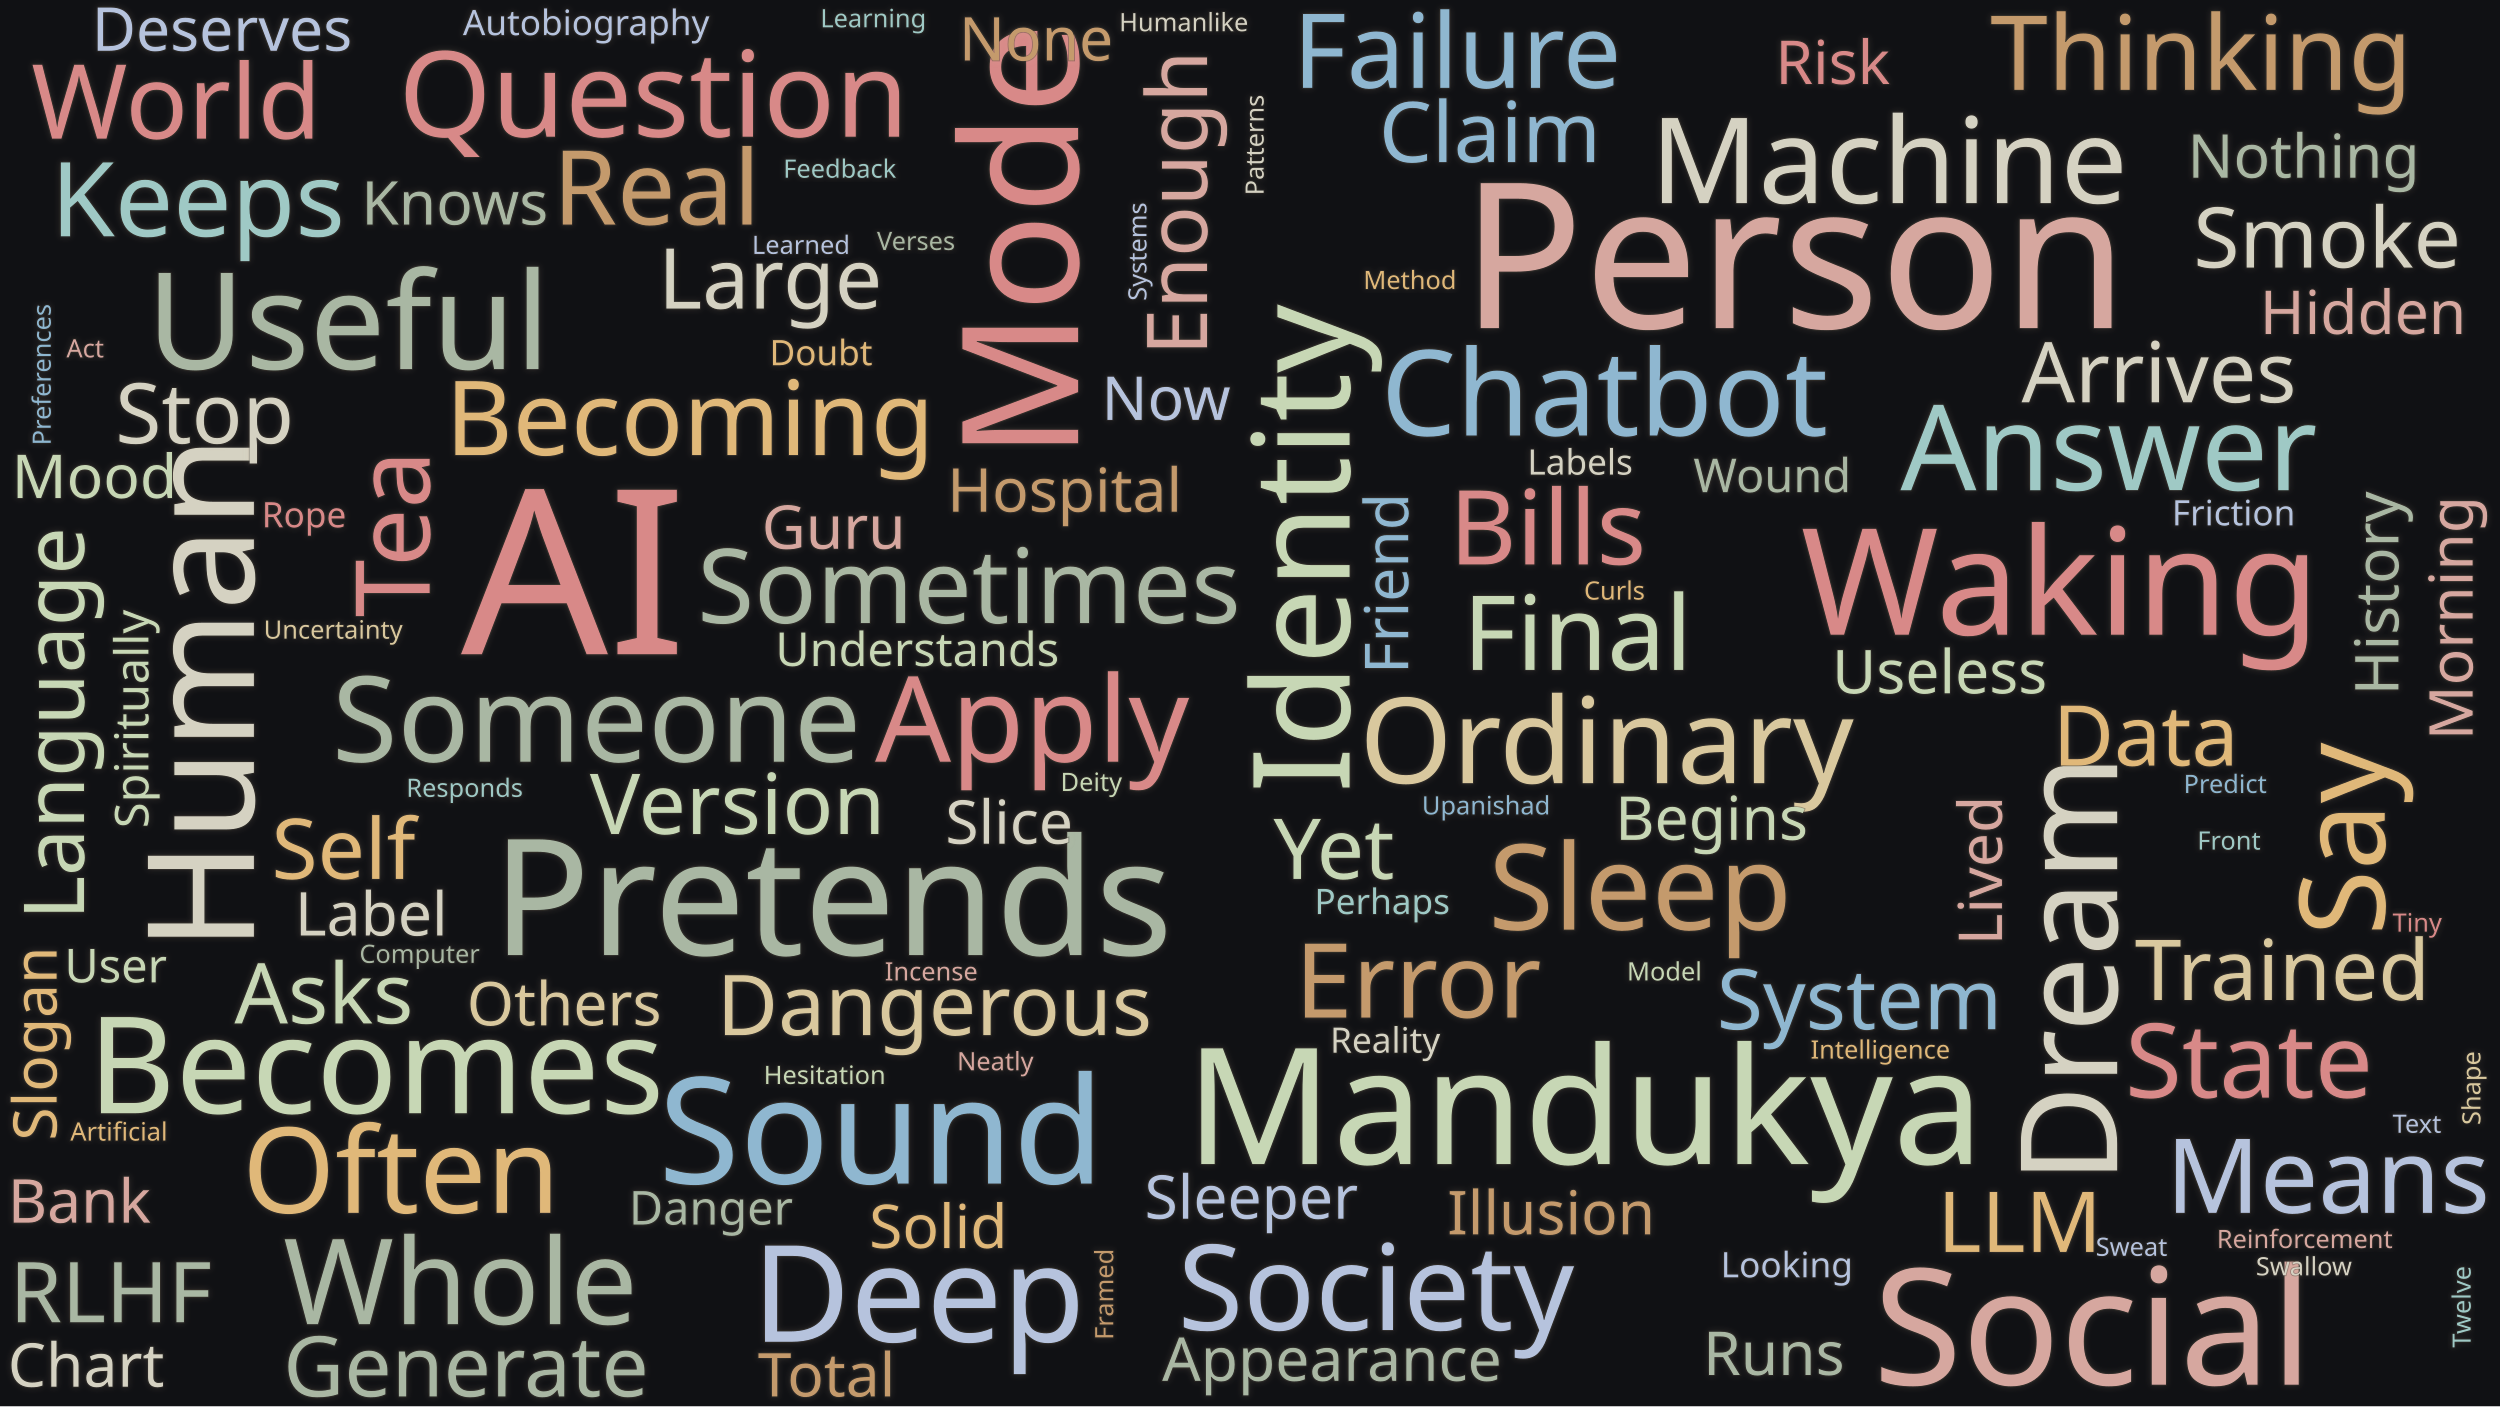
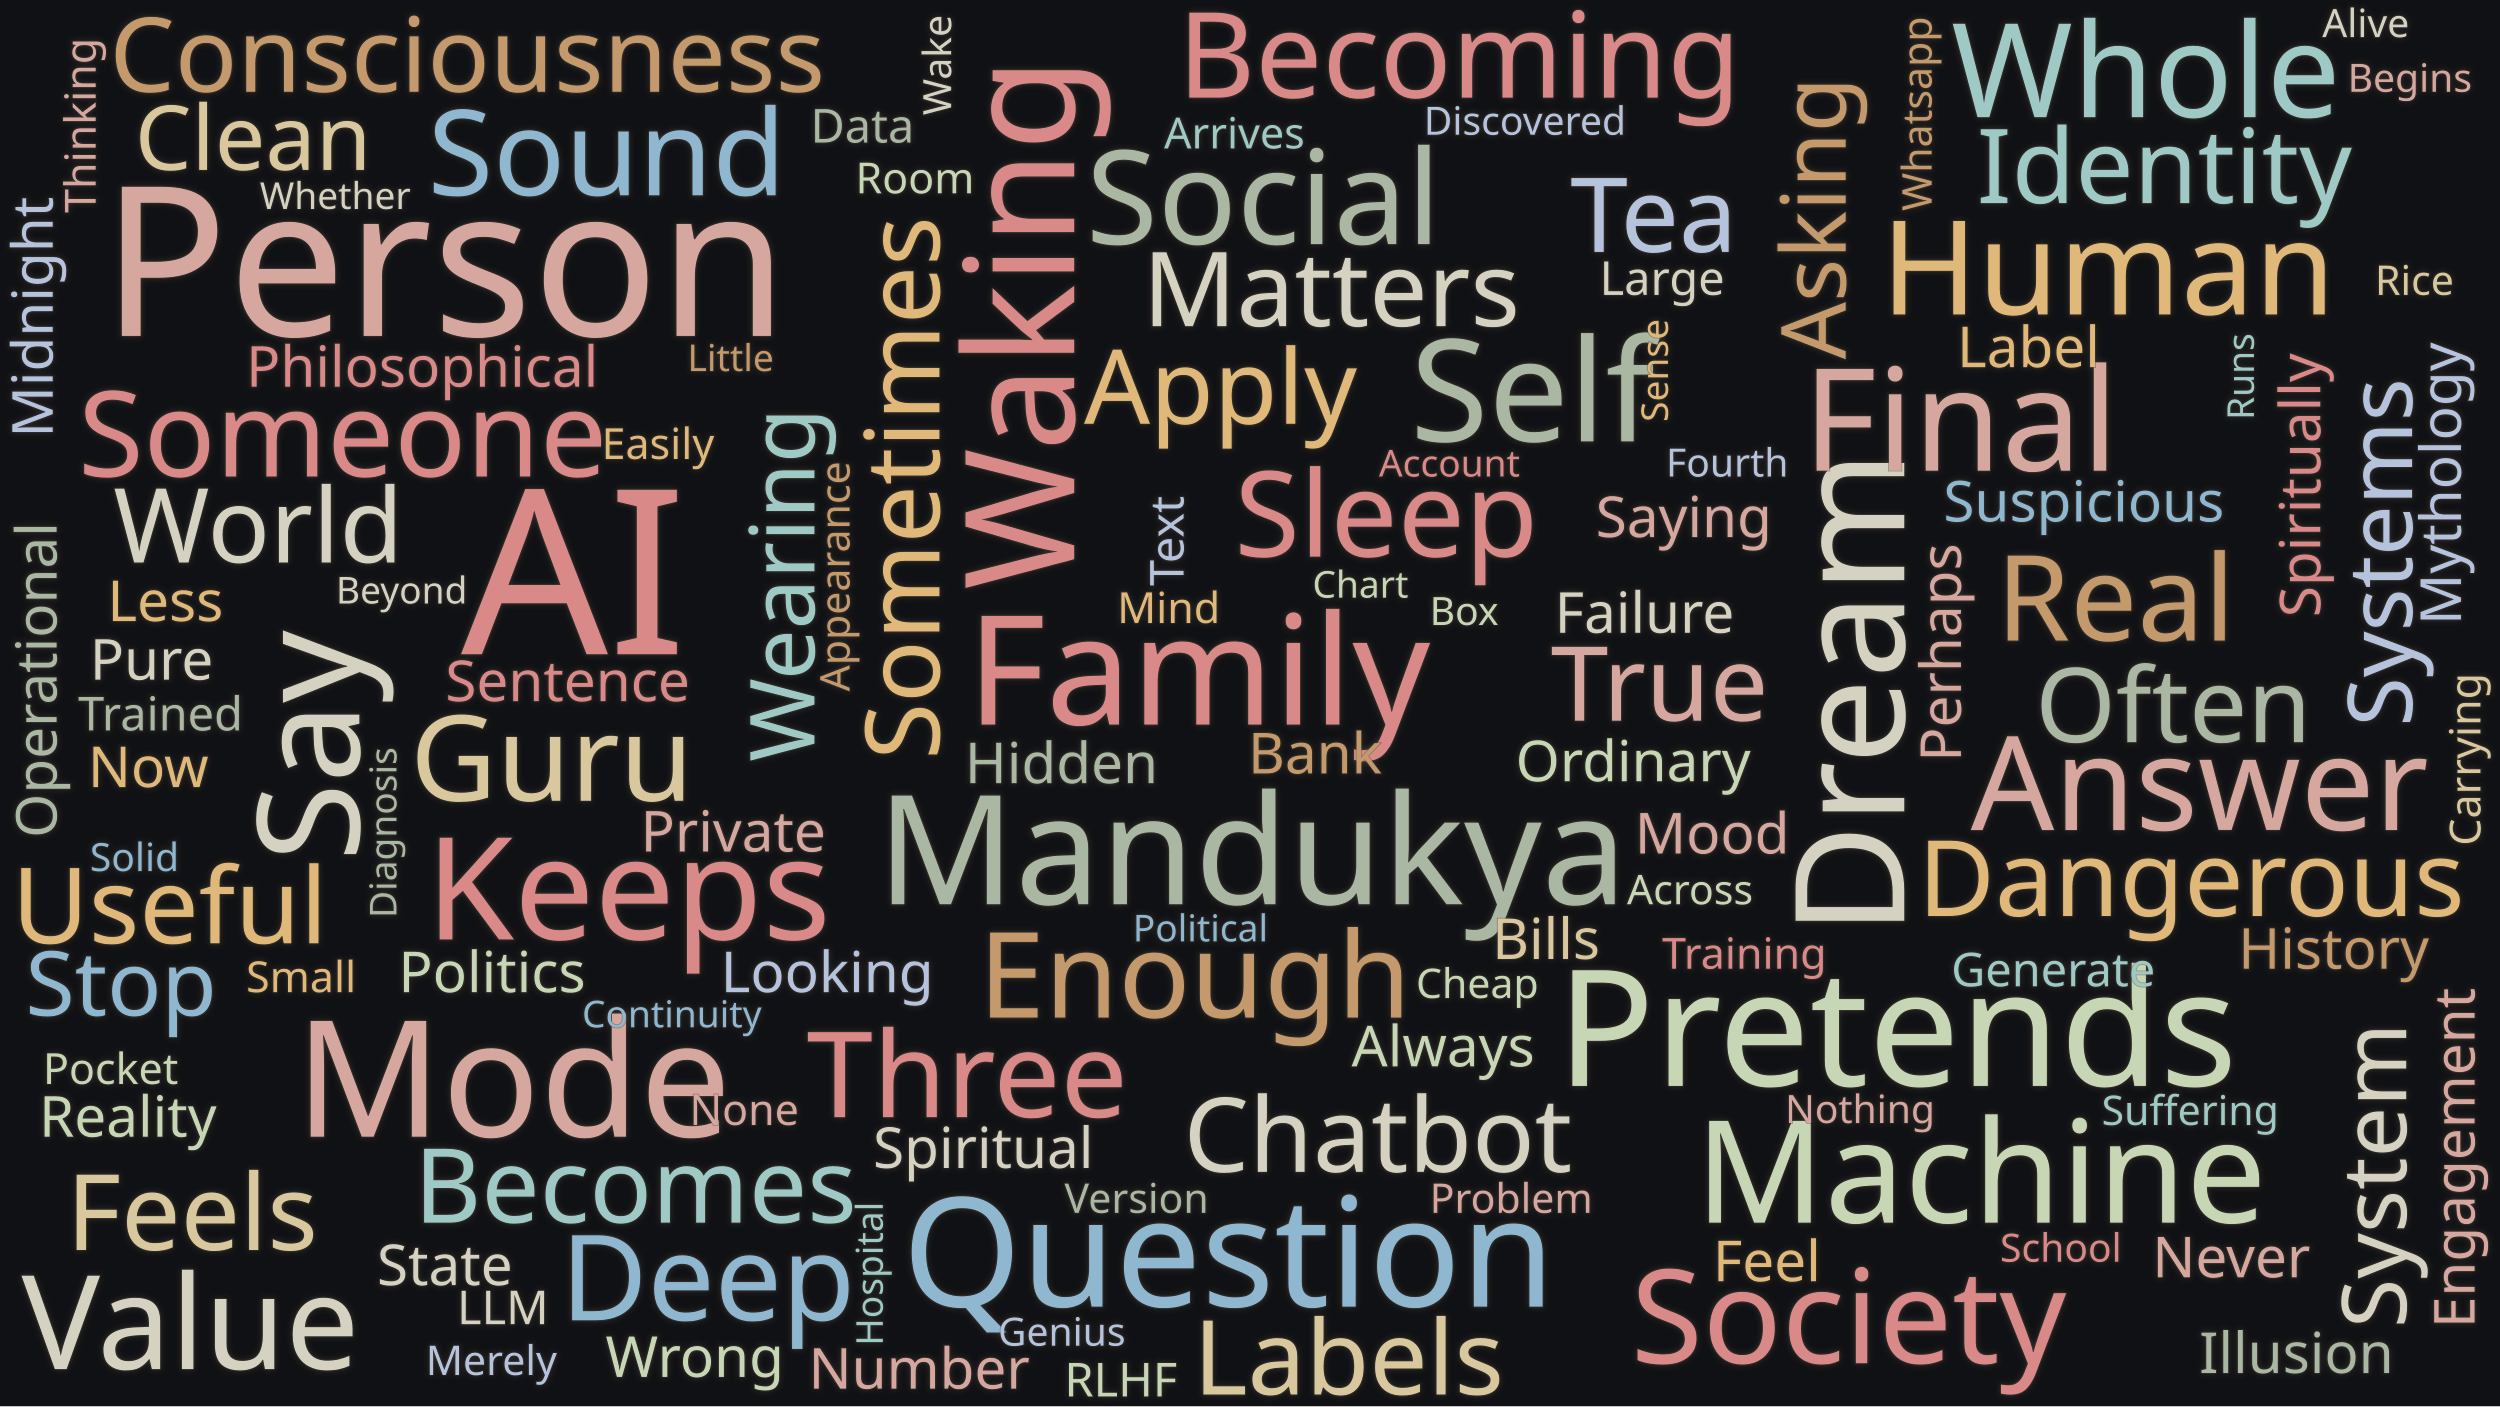
<svg xmlns="http://www.w3.org/2000/svg" role="img" aria-label="Fog Machines in the Temple: Mandukya, AI, and the Dangerous Answer to Who Am I?" width="1280" height="720">
  <defs>
    <filter id="wordGlow" x="-20%" y="-20%" width="140%" height="140%">
      <feDropShadow dx="0" dy="0" stdDeviation="1.6" flood-color="#d8c7a1" flood-opacity="0.18" />
    </filter>
  </defs>
  <style>text { filter: url(#wordGlow); paint-order: stroke fill; stroke: rgba(16,17,20,.34); stroke-width: .9px; }</style>
  <style>text{font-family:'Droid Sans Mono';font-weight:normal;font-style:normal;}</style>
  <rect width="100%" height="100%" style="fill:#101114" />
  <text transform="translate(236,335)" font-size="118" style="fill:#d88988">AI</text>
-   <text transform="translate(748,168)" font-size="104" style="fill:#d6a79f">Person</text>
-   <text transform="translate(607,596)" font-size="83" style="fill:#c7d7b5">Mandukya</text>
-   <text transform="translate(959,709)" font-size="83" style="fill:#d6a79f">Social</text>
-   <text transform="translate(252,489)" font-size="83" style="fill:#a9b7a3">Pretends</text>
-   <text transform="translate(552,235) rotate(-90)" font-size="83" style="fill:#d88988">Mode</text>
-   <text transform="translate(130,487) rotate(-90)" font-size="76" style="fill:#d5d2c2">Human</text>
-   <text transform="translate(922,325)" font-size="76" style="fill:#d88988">Waking</text>
-   <text transform="translate(337,606)" font-size="76" style="fill:#8fb7d0">Sound</text>
-   <text transform="translate(75,189)" font-size="69" style="fill:#a9b7a3">Useful</text>
-   <text transform="translate(1084,606) rotate(-90)" font-size="69" style="fill:#d5d2c2">Dream</text>
-   <text transform="translate(385,687)" font-size="69" style="fill:#b6c3dd">Deep</text>
-   <text transform="translate(691,406) rotate(-90)" font-size="69" style="fill:#c7d7b5">Identity</text>
-   <text transform="translate(45,570)" font-size="69" style="fill:#c7d7b5">Becomes</text>
-   <text transform="translate(973,251)" font-size="61" style="fill:#9fc9c5">Answer</text>
-   <text transform="translate(762,476)" font-size="61" style="fill:#c49a6c">Sleep</text>
-   <text transform="translate(1221,479) rotate(-90)" font-size="61" style="fill:#e0b879">Say</text>
-   <text transform="translate(170,390)" font-size="61" style="fill:#a9b7a3">Someone</text>
-   <text transform="translate(696,401)" font-size="61" style="fill:#d9c89e">Ordinary</text>
-   <text transform="translate(603,681)" font-size="61" style="fill:#b6c3dd">Society</text>
-   <text transform="translate(145,678)" font-size="61" style="fill:#a9b7a3">Whole</text>
-   <text transform="translate(204,70)" font-size="61" style="fill:#d88988">Question</text>
-   <text transform="translate(707,223)" font-size="61" style="fill:#8fb7d0">Chatbot</text>
-   <text transform="translate(124,621)" font-size="61" style="fill:#e0b879">Often</text>
-   <text transform="translate(845,104)" font-size="61" style="fill:#d5d2c2">Machine</text>
-   <text transform="translate(448,390)" font-size="61" style="fill:#d88988">Apply</text>
-   <text transform="translate(1019,46)" font-size="53" style="fill:#c49a6c">Thinking</text>
-   <text transform="translate(1109,621)" font-size="53" style="fill:#b6c3dd">Means</text>
-   <text transform="translate(662,45)" font-size="53" style="fill:#8fb7d0">Failure</text>
-   <text transform="translate(16,71)" font-size="53" style="fill:#d88988">World</text>
-   <text transform="translate(1088,562)" font-size="53" style="fill:#d88988">State</text>
-   <text transform="translate(742,289)" font-size="53" style="fill:#d88988">Bills</text>
-   <text transform="translate(220,316) rotate(-90)" font-size="53" style="fill:#d88988">Tea</text>
-   <text transform="translate(283,115)" font-size="53" style="fill:#c49a6c">Real</text>
-   <text transform="translate(357,319)" font-size="53" style="fill:#a9b7a3">Sometimes</text>
-   <text transform="translate(663,521)" font-size="53" style="fill:#c49a6c">Error</text>
-   <text transform="translate(749,343)" font-size="53" style="fill:#c7d7b5">Final</text>
-   <text transform="translate(26,121)" font-size="53" style="fill:#9fc9c5">Keeps</text>
-   <text transform="translate(228,233)" font-size="53" style="fill:#e0b879">Becoming</text>
-   <text transform="translate(1123,137)" font-size="43" style="fill:#d5d2c2">Smoke</text>
-   <text transform="translate(367,530)" font-size="43" style="fill:#d9c89e">Dangerous</text>
-   <text transform="translate(1035,206)" font-size="43" style="fill:#d5d2c2">Arrives</text>
-   <text transform="translate(120,524)" font-size="43" style="fill:#c7d7b5">Asks</text>
-   <text transform="translate(59,227)" font-size="43" style="fill:#d5d2c2">Stop</text>
-   <text transform="translate(145,715)" font-size="43" style="fill:#a9b7a3">Generate</text>
-   <text transform="translate(1051,392)" font-size="43" style="fill:#e0b879">Data</text>
-   <text transform="translate(992,641)" font-size="43" style="fill:#e0b879">LLM</text>
-   <text transform="translate(337,158)" font-size="43" style="fill:#d5d2c2">Large</text>
-   <text transform="translate(43,471) rotate(-90)" font-size="43" style="fill:#c7d7b5">Language</text>
-   <text transform="translate(879,527)" font-size="43" style="fill:#8fb7d0">System</text>
-   <text transform="translate(1093,512)" font-size="43" style="fill:#d9c89e">Trained</text>
-   <text transform="translate(5,677)" font-size="43" style="fill:#a9b7a3">RLHF</text>
-   <text transform="translate(652,450)" font-size="43" style="fill:#c7d7b5">Yet</text>
-   <text transform="translate(618,182) rotate(-90)" font-size="43" style="fill:#d6a79f">Enough</text>
-   <text transform="translate(139,450)" font-size="43" style="fill:#e0b879">Self</text>
-   <text transform="translate(302,427)" font-size="43" style="fill:#c7d7b5">Version</text>
-   <text transform="translate(706,83)" font-size="43" style="fill:#8fb7d0">Claim</text>
-   <text transform="translate(595,707)" font-size="31" style="fill:#a9b7a3">Appearance</text>
-   <text transform="translate(741,632)" font-size="31" style="fill:#c49a6c">Illusion</text>
-   <text transform="translate(827,430)" font-size="31" style="fill:#c7d7b5">Begins</text>
-   <text transform="translate(239,525)" font-size="31" style="fill:#d9c89e">Others</text>
-   <text transform="translate(445,639)" font-size="31" style="fill:#e0b879">Solid</text>
-   <text transform="translate(1266,379) rotate(-90)" font-size="31" style="fill:#d6a79f">Morning</text>
-   <text transform="translate(1120,91)" font-size="31" style="fill:#a9b7a3">Nothing</text>
-   <text transform="translate(1157,171)" font-size="31" style="fill:#d6a79f">Hidden</text>
-   <text transform="translate(938,355)" font-size="31" style="fill:#c7d7b5">Useless</text>
-   <text transform="translate(872,704)" font-size="31" style="fill:#a9b7a3">Runs</text>
-   <text transform="translate(485,262)" font-size="31" style="fill:#c49a6c">Hospital</text>
-   <text transform="translate(4,626)" font-size="31" style="fill:#d6a79f">Bank</text>
-   <text transform="translate(151,479)" font-size="31" style="fill:#d5d2c2">Label</text>
-   <text transform="translate(4,710)" font-size="31" style="fill:#d5d2c2">Chart</text>
-   <text transform="translate(909,43)" font-size="31" style="fill:#d88988">Risk</text>
-   <text transform="translate(491,31)" font-size="31" style="fill:#c49a6c">None</text>
-   <text transform="translate(47,26)" font-size="31" style="fill:#b6c3dd">Deserves</text>
-   <text transform="translate(390,281)" font-size="31" style="fill:#d6a79f">Guru</text>
-   <text transform="translate(586,624)" font-size="31" style="fill:#b6c3dd">Sleeper</text>
-   <text transform="translate(29,584) rotate(-90)" font-size="31" style="fill:#e0b879">Slogan</text>
-   <text transform="translate(388,715)" font-size="31" style="fill:#c49a6c">Total</text>
-   <text transform="translate(1228,356) rotate(-90)" font-size="31" style="fill:#a9b7a3">History</text>
-   <text transform="translate(564,215)" font-size="31" style="fill:#b6c3dd">Now</text>
-   <text transform="translate(721,345) rotate(-90)" font-size="31" style="fill:#8fb7d0">Friend</text>
-   <text transform="translate(185,115)" font-size="31" style="fill:#a9b7a3">Knows</text>
-   <text transform="translate(1025,484) rotate(-90)" font-size="31" style="fill:#d6a79f">Lived</text>
-   <text transform="translate(484,432)" font-size="31" style="fill:#d5d2c2">Slice</text>
-   <text transform="translate(6,255)" font-size="31" style="fill:#c7d7b5">Mood</text>
-   <text transform="translate(397,341)" font-size="24" style="fill:#c7d7b5">Understands</text>
-   <text transform="translate(76,424) rotate(-90)" font-size="24" style="fill:#c7d7b5">Spiritually</text>
-   <text transform="translate(322,627)" font-size="24" style="fill:#a9b7a3">Danger</text>
-   <text transform="translate(867,252)" font-size="24" style="fill:#a9b7a3">Wound</text>
-   <text transform="translate(33,503)" font-size="24" style="fill:#c7d7b5">User</text>
-   <text transform="translate(237,18)" font-size="18" style="fill:#b6c3dd">Autobiography</text>
-   <text transform="translate(881,654)" font-size="18" style="fill:#b6c3dd">Looking</text>
-   <text transform="translate(134,270)" font-size="18" style="fill:#d88988">Rope</text>
-   <text transform="translate(394,187)" font-size="18" style="fill:#e0b879">Doubt</text>
-   <text transform="translate(1112,269)" font-size="18" style="fill:#b6c3dd">Friction</text>
-   <text transform="translate(681,539)" font-size="18" style="fill:#d5d2c2">Reality</text>
-   <text transform="translate(782,243)" font-size="18" style="fill:#d5d2c2">Labels</text>
-   <text transform="translate(673,468)" font-size="18" style="fill:#9fc9c5">Perhaps</text>
-   <text transform="translate(453,502)" font-size="13" style="fill:#d6a79f">Incense</text>
-   <text transform="translate(811,307)" font-size="13" style="fill:#e0b879">Curls</text>
-   <text transform="translate(1125,435)" font-size="13" style="fill:#9fc9c5">Front</text>
-   <text transform="translate(570,686) rotate(-90)" font-size="13" style="fill:#c49a6c">Framed</text>
-   <text transform="translate(543,405)" font-size="13" style="fill:#c7d7b5">Deity</text>
-   <text transform="translate(490,548)" font-size="13" style="fill:#d6a79f">Neatly</text>
-   <text transform="translate(391,555)" font-size="13" style="fill:#c7d7b5">Hesitation</text>
-   <text transform="translate(135,327)" font-size="13" style="fill:#d9c89e">Uncertainty</text>
-   <text transform="translate(1073,643)" font-size="13" style="fill:#b6c3dd">Sweat</text>
-   <text transform="translate(36,584)" font-size="13" style="fill:#e0b879">Artificial</text>
-   <text transform="translate(927,542)" font-size="13" style="fill:#e0b879">Intelligence</text>
-   <text transform="translate(184,493)" font-size="13" style="fill:#a9b7a3">Computer</text>
-   <text transform="translate(587,154) rotate(-90)" font-size="13" style="fill:#b6c3dd">Systems</text>
-   <text transform="translate(34,183)" font-size="13" style="fill:#d6a79f">Act</text>
-   <text transform="translate(647,100) rotate(-90)" font-size="13" style="fill:#d5d2c2">Patterns</text>
-   <text transform="translate(385,130)" font-size="13" style="fill:#b6c3dd">Learned</text>
-   <text transform="translate(833,502)" font-size="13" style="fill:#c7d7b5">Model</text>
-   <text transform="translate(1118,406)" font-size="13" style="fill:#8fb7d0">Predict</text>
-   <text transform="translate(573,16)" font-size="13" style="fill:#d5d2c2">Humanlike</text>
-   <text transform="translate(1225,580)" font-size="13" style="fill:#b6c3dd">Text</text>
-   <text transform="translate(1135,639)" font-size="13" style="fill:#d6a79f">Reinforcement</text>
-   <text transform="translate(420,14)" font-size="13" style="fill:#9fc9c5">Learning</text>
-   <text transform="translate(401,91)" font-size="13" style="fill:#9fc9c5">Feedback</text>
-   <text transform="translate(698,148)" font-size="13" style="fill:#e0b879">Method</text>
-   <text transform="translate(26,228) rotate(-90)" font-size="13" style="fill:#8fb7d0">Preferences</text>
-   <text transform="translate(1270,576) rotate(-90)" font-size="13" style="fill:#d9c89e">Shape</text>
-   <text transform="translate(208,408)" font-size="13" style="fill:#9fc9c5">Responds</text>
-   <text transform="translate(728,417)" font-size="13" style="fill:#8fb7d0">Upanishad</text>
-   <text transform="translate(1225,477)" font-size="13" style="fill:#d88988">Tiny</text>
-   <text transform="translate(1265,690) rotate(-90)" font-size="13" style="fill:#9fc9c5">Twelve</text>
-   <text transform="translate(449,128)" font-size="13" style="fill:#a9b7a3">Verses</text>
-   <text transform="translate(1155,653)" font-size="13" style="fill:#d5d2c2">Swallow</text>
+   <text transform="translate(52,172)" font-size="107" style="fill:#d6a79f">Person</text>
+   <text transform="translate(797,556)" font-size="83" style="fill:#c7d7b5">Pretends</text>
+   <text transform="translate(151,582)" font-size="83" style="fill:#d6a79f">Mode</text>
+   <text transform="translate(449,463)" font-size="78" style="fill:#a9b7a3">Mandukya</text>
+   <text transform="translate(550,302) rotate(-90)" font-size="78" style="fill:#d88988">Waking</text>
+   <text transform="translate(975,479) rotate(-90)" font-size="78" style="fill:#d5d2c2">Dream</text>
+   <text transform="translate(495,371)" font-size="78" style="fill:#d88988">Family</text>
+   <text transform="translate(462,669)" font-size="78" style="fill:#8fb7d0">Question</text>
+   <text transform="translate(722,226)" font-size="73" style="fill:#a9b7a3">Self</text>
+   <text transform="translate(184,441) rotate(-90)" font-size="73" style="fill:#d5d2c2">Say</text>
+   <text transform="translate(923,241)" font-size="73" style="fill:#d6a79f">Final</text>
+   <text transform="translate(868,626)" font-size="73" style="fill:#c7d7b5">Machine</text>
+   <text transform="translate(218,481)" font-size="73" style="fill:#d88988">Keeps</text>
+   <text transform="translate(963,161)" font-size="67" style="fill:#e0b879">Human</text>
+   <text transform="translate(1009,425)" font-size="67" style="fill:#d6a79f">Answer</text>
+   <text transform="translate(556,125)" font-size="67" style="fill:#a9b7a3">Social</text>
+   <text transform="translate(835,698)" font-size="67" style="fill:#d88988">Society</text>
+   <text transform="translate(999,60)" font-size="67" style="fill:#9fc9c5">Whole</text>
+   <text transform="translate(11,701)" font-size="67" style="fill:#d5d2c2">Value</text>
+   <text transform="translate(501,521)" font-size="61" style="fill:#c49a6c">Enough</text>
+   <text transform="translate(287,676)" font-size="61" style="fill:#8fb7d0">Deep</text>
+   <text transform="translate(632,285)" font-size="61" style="fill:#d88988">Sleep</text>
+   <text transform="translate(219,100)" font-size="61" style="fill:#8fb7d0">Sound</text>
+   <text transform="translate(413,572)" font-size="61" style="fill:#d88988">Three</text>
+   <text transform="translate(1022,328)" font-size="61" style="fill:#c49a6c">Real</text>
+   <text transform="translate(40,244)" font-size="61" style="fill:#d88988">Someone</text>
+   <text transform="translate(210,410)" font-size="61" style="fill:#d9c89e">Guru</text>
+   <text transform="translate(603,50)" font-size="61" style="fill:#d88988">Becoming</text>
+   <text transform="translate(982,469)" font-size="54" style="fill:#e0b879">Dangerous</text>
+   <text transform="translate(6,483)" font-size="54" style="fill:#e0b879">Useful</text>
+   <text transform="translate(34,640)" font-size="54" style="fill:#d9c89e">Feels</text>
+   <text transform="translate(56,47)" font-size="53" style="fill:#c49a6c">Consciousness</text>
+   <text transform="translate(1042,380)" font-size="53" style="fill:#a9b7a3">Often</text>
+   <text transform="translate(58,288)" font-size="53" style="fill:#d5d2c2">World</text>
+   <text transform="translate(804,129)" font-size="53" style="fill:#b6c3dd">Tea</text>
+   <text transform="translate(1012,104)" font-size="53" style="fill:#9fc9c5">Identity</text>
+   <text transform="translate(481,389) rotate(-90)" font-size="53" style="fill:#e0b879">Sometimes</text>
+   <text transform="translate(606,600)" font-size="53" style="fill:#d5d2c2">Chatbot</text>
+   <text transform="translate(611,714)" font-size="53" style="fill:#d9c89e">Labels</text>
+   <text transform="translate(212,626)" font-size="53" style="fill:#9fc9c5">Becomes</text>
+   <text transform="translate(585,167)" font-size="53" style="fill:#d5d2c2">Matters</text>
+   <text transform="translate(794,369)" font-size="53" style="fill:#d6a79f">True</text>
+   <text transform="translate(555,217)" font-size="53" style="fill:#e0b879">Apply</text>
+   <text transform="translate(1235,372) rotate(-90)" font-size="46" style="fill:#b6c3dd">Systems</text>
+   <text transform="translate(1232,680) rotate(-90)" font-size="46" style="fill:#d5d2c2">System</text>
+   <text transform="translate(417,390) rotate(-90)" font-size="46" style="fill:#9fc9c5">Wearing</text>
+   <text transform="translate(69,87)" font-size="46" style="fill:#d9c89e">Clean</text>
+   <text transform="translate(945,184) rotate(-90)" font-size="46" style="fill:#c49a6c">Asking</text>
+   <text transform="translate(13,520)" font-size="46" style="fill:#8fb7d0">Stop</text>
+   <text transform="translate(126,198)" font-size="29" style="fill:#d88988">Philosophical</text>
+   <text transform="translate(796,324)" font-size="29" style="fill:#d5d2c2">Failure</text>
+   <text transform="translate(46,348)" font-size="29" style="fill:#d5d2c2">Pure</text>
+   <text transform="translate(45,403)" font-size="29" style="fill:#e0b879">Now</text>
+   <text transform="translate(310,705)" font-size="29" style="fill:#c7d7b5">Wrong</text>
+   <text transform="translate(995,267)" font-size="29" style="fill:#8fb7d0">Suspicious</text>
+   <text transform="translate(1126,703)" font-size="29" style="fill:#a9b7a3">Illusion</text>
+   <text transform="translate(447,598)" font-size="29" style="fill:#d5d2c2">Spiritual</text>
+   <text transform="translate(20,582)" font-size="29" style="fill:#c7d7b5">Reality</text>
+   <text transform="translate(764,491)" font-size="29" style="fill:#d9c89e">Bills</text>
+   <text transform="translate(204,508)" font-size="29" style="fill:#c7d7b5">Politics</text>
+   <text transform="translate(1102,654)" font-size="29" style="fill:#d6a79f">Never</text>
+   <text transform="translate(494,401)" font-size="29" style="fill:#a9b7a3">Hidden</text>
+   <text transform="translate(817,275)" font-size="29" style="fill:#d6a79f">Saying</text>
+   <text transform="translate(776,400)" font-size="29" style="fill:#c7d7b5">Ordinary</text>
+   <text transform="translate(29,429) rotate(-90)" font-size="29" style="fill:#a9b7a3">Operational</text>
+   <text transform="translate(414,711)" font-size="29" style="fill:#d6a79f">Number</text>
+   <text transform="translate(639,396)" font-size="29" style="fill:#c49a6c">Bank</text>
+   <text transform="translate(1002,188)" font-size="29" style="fill:#e0b879">Label</text>
+   <text transform="translate(1260,320) rotate(-90)" font-size="29" style="fill:#b6c3dd">Mythology</text>
+   <text transform="translate(1188,316) rotate(-90)" font-size="29" style="fill:#d88988">Spiritually</text>
+   <text transform="translate(228,359)" font-size="29" style="fill:#d88988">Sentence</text>
+   <text transform="translate(1146,496)" font-size="29" style="fill:#c49a6c">History</text>
+   <text transform="translate(369,508)" font-size="29" style="fill:#b6c3dd">Looking</text>
+   <text transform="translate(837,437)" font-size="29" style="fill:#d6a79f">Mood</text>
+   <text transform="translate(27,224) rotate(-90)" font-size="29" style="fill:#b6c3dd">Midnight</text>
+   <text transform="translate(877,656)" font-size="29" style="fill:#e0b879">Feel</text>
+   <text transform="translate(328,436)" font-size="29" style="fill:#d6a79f">Private</text>
+   <text transform="translate(1004,390) rotate(-90)" font-size="29" style="fill:#d6a79f">Perhaps</text>
+   <text transform="translate(1267,680) rotate(-90)" font-size="29" style="fill:#d6a79f">Engagement</text>
+   <text transform="translate(692,546)" font-size="29" style="fill:#c7d7b5">Always</text>
+   <text transform="translate(193,658)" font-size="29" style="fill:#d5d2c2">State</text>
+   <text transform="translate(55,318)" font-size="29" style="fill:#e0b879">Less</text>
+   <text transform="translate(999,505)" font-size="24" style="fill:#9fc9c5">Generate</text>
+   <text transform="translate(415,73)" font-size="24" style="fill:#a9b7a3">Data</text>
+   <text transform="translate(819,151)" font-size="24" style="fill:#d5d2c2">Large</text>
+   <text transform="translate(234,678)" font-size="24" style="fill:#d5d2c2">LLM</text>
+   <text transform="translate(40,374)" font-size="24" style="fill:#a9b7a3">Trained</text>
+   <text transform="translate(606,300) rotate(-90)" font-size="24" style="fill:#b6c3dd">Text</text>
+   <text transform="translate(545,715)" font-size="24" style="fill:#c7d7b5">RLHF</text>
+   <text transform="translate(851,496)" font-size="22" style="fill:#d88988">Training</text>
+   <text transform="translate(596,76)" font-size="22" style="fill:#9fc9c5">Arrives</text>
+   <text transform="translate(1270,433) rotate(-90)" font-size="22" style="fill:#d9c89e">Carrying</text>
+   <text transform="translate(49,109) rotate(-90)" font-size="22" style="fill:#d6a79f">Thinking</text>
+   <text transform="translate(308,235)" font-size="22" style="fill:#e0b879">Easily</text>
+   <text transform="translate(126,508)" font-size="22" style="fill:#e0b879">Small</text>
+   <text transform="translate(22,555)" font-size="22" style="fill:#c7d7b5">Pocket</text>
+   <text transform="translate(438,99)" font-size="22" style="fill:#c7d7b5">Room</text>
+   <text transform="translate(353,576)" font-size="22" style="fill:#d6a79f">None</text>
+   <text transform="translate(572,319)" font-size="22" style="fill:#e0b879">Mind</text>
+   <text transform="translate(1076,576)" font-size="21" style="fill:#9fc9c5">Suffering</text>
+   <text transform="translate(989,108) rotate(-90)" font-size="21" style="fill:#c49a6c">Whatsapp</text>
+   <text transform="translate(833,463)" font-size="21" style="fill:#c7d7b5">Across</text>
+   <text transform="translate(732,621)" font-size="21" style="fill:#d6a79f">Problem</text>
+   <text transform="translate(725,511)" font-size="21" style="fill:#c7d7b5">Cheap</text>
+   <text transform="translate(1216,151)" font-size="21" style="fill:#d9c89e">Rice</text>
+   <text transform="translate(218,704)" font-size="21" style="fill:#b6c3dd">Merely</text>
+   <text transform="translate(435,354) rotate(-90)" font-size="21" style="fill:#c49a6c">Appearance</text>
+   <text transform="translate(545,621)" font-size="21" style="fill:#a9b7a3">Version</text>
+   <text transform="translate(729,69)" font-size="20" style="fill:#b6c3dd">Discovered</text>
+   <text transform="translate(1202,47)" font-size="20" style="fill:#d6a79f">Begins</text>
+   <text transform="translate(487,59) rotate(-90)" font-size="20" style="fill:#d5d2c2">Wake</text>
+   <text transform="translate(853,244)" font-size="20" style="fill:#b6c3dd">Fourth</text>
+   <text transform="translate(732,320)" font-size="20" style="fill:#c7d7b5">Box</text>
+   <text transform="translate(46,446)" font-size="20" style="fill:#8fb7d0">Solid</text>
+   <text transform="translate(1189,19)" font-size="20" style="fill:#d5d2c2">Alive</text>
+   <text transform="translate(1024,646)" font-size="20" style="fill:#d88988">School</text>
+   <text transform="translate(511,689)" font-size="20" style="fill:#b6c3dd">Genius</text>
+   <text transform="translate(914,575)" font-size="20" style="fill:#d6a79f">Nothing</text>
+   <text transform="translate(298,526)" font-size="19" style="fill:#8fb7d0">Continuity</text>
+   <text transform="translate(854,216) rotate(-90)" font-size="19" style="fill:#e0b879">Sense</text>
+   <text transform="translate(172,309)" font-size="19" style="fill:#d5d2c2">Beyond</text>
+   <text transform="translate(133,107)" font-size="19" style="fill:#d5d2c2">Whether</text>
+   <text transform="translate(1154,215) rotate(-90)" font-size="19" style="fill:#9fc9c5">Runs</text>
+   <text transform="translate(706,244)" font-size="19" style="fill:#d88988">Account</text>
+   <text transform="translate(203,470) rotate(-90)" font-size="19" style="fill:#a9b7a3">Diagnosis</text>
+   <text transform="translate(452,689) rotate(-90)" font-size="19" style="fill:#9fc9c5">Hospital</text>
+   <text transform="translate(352,190)" font-size="19" style="fill:#c49a6c">Little</text>
+   <text transform="translate(672,306)" font-size="19" style="fill:#c7d7b5">Chart</text>
+   <text transform="translate(580,482)" font-size="19" style="fill:#8fb7d0">Political</text>
</svg>
